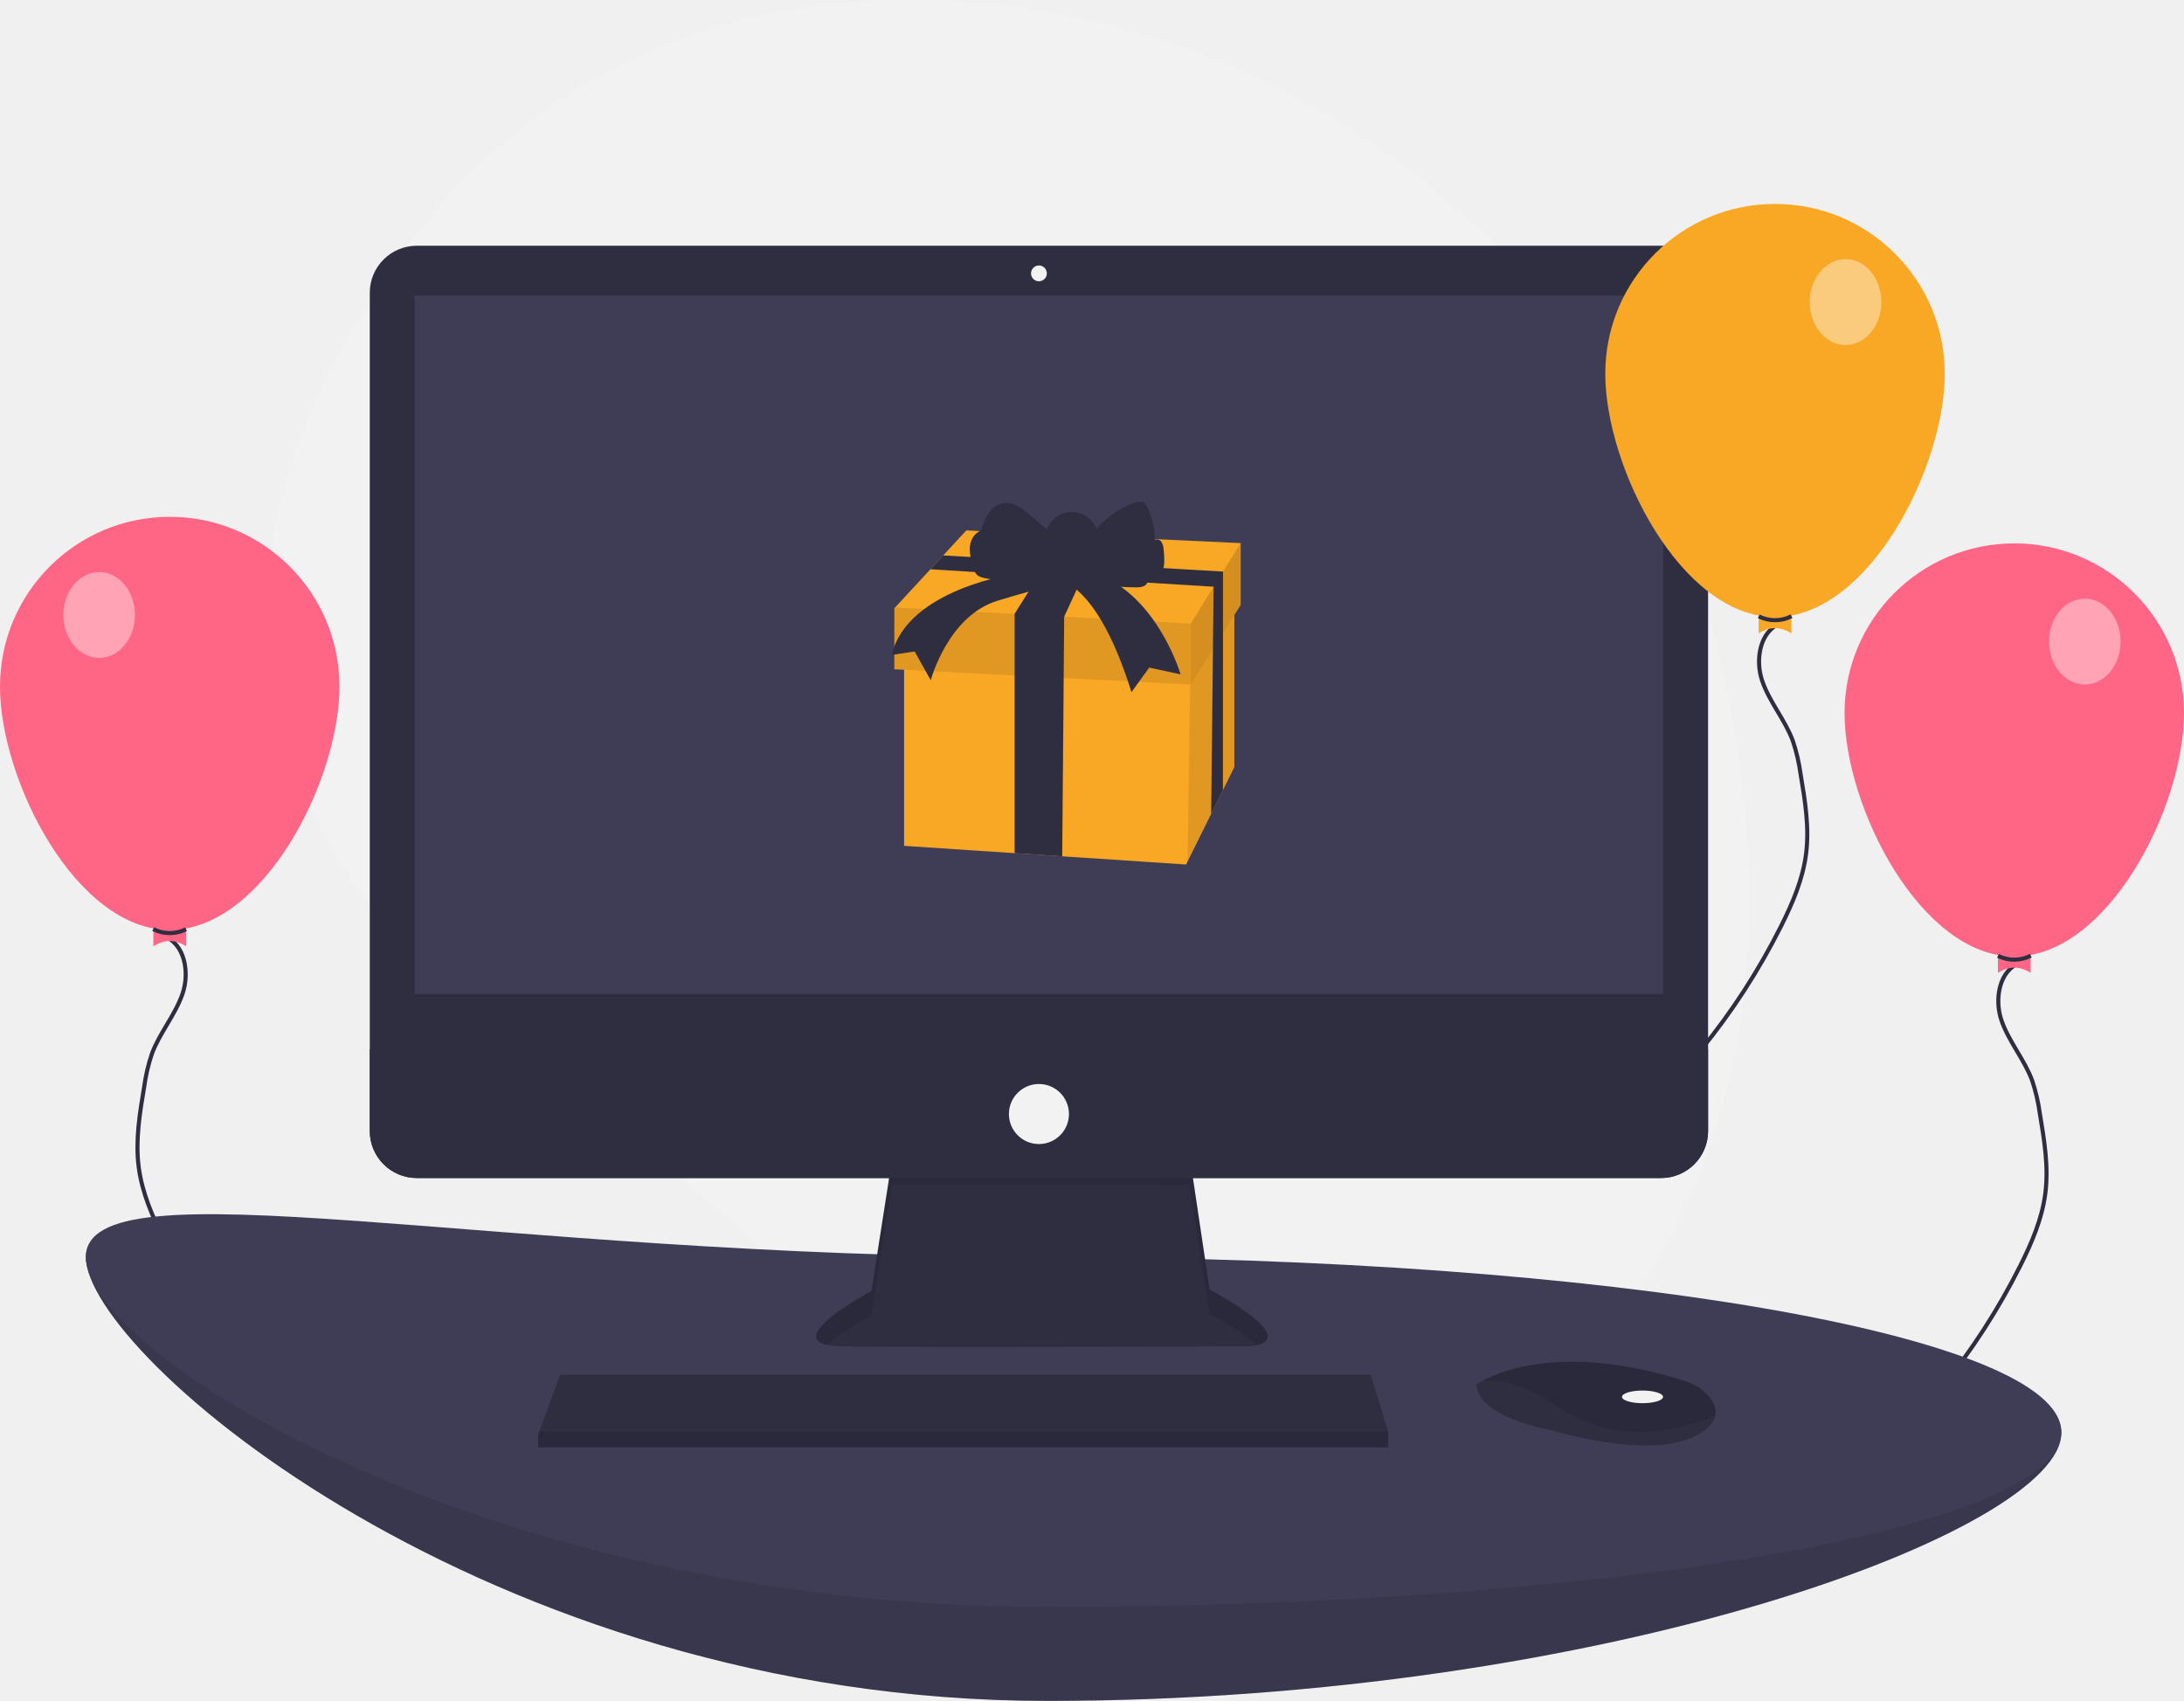
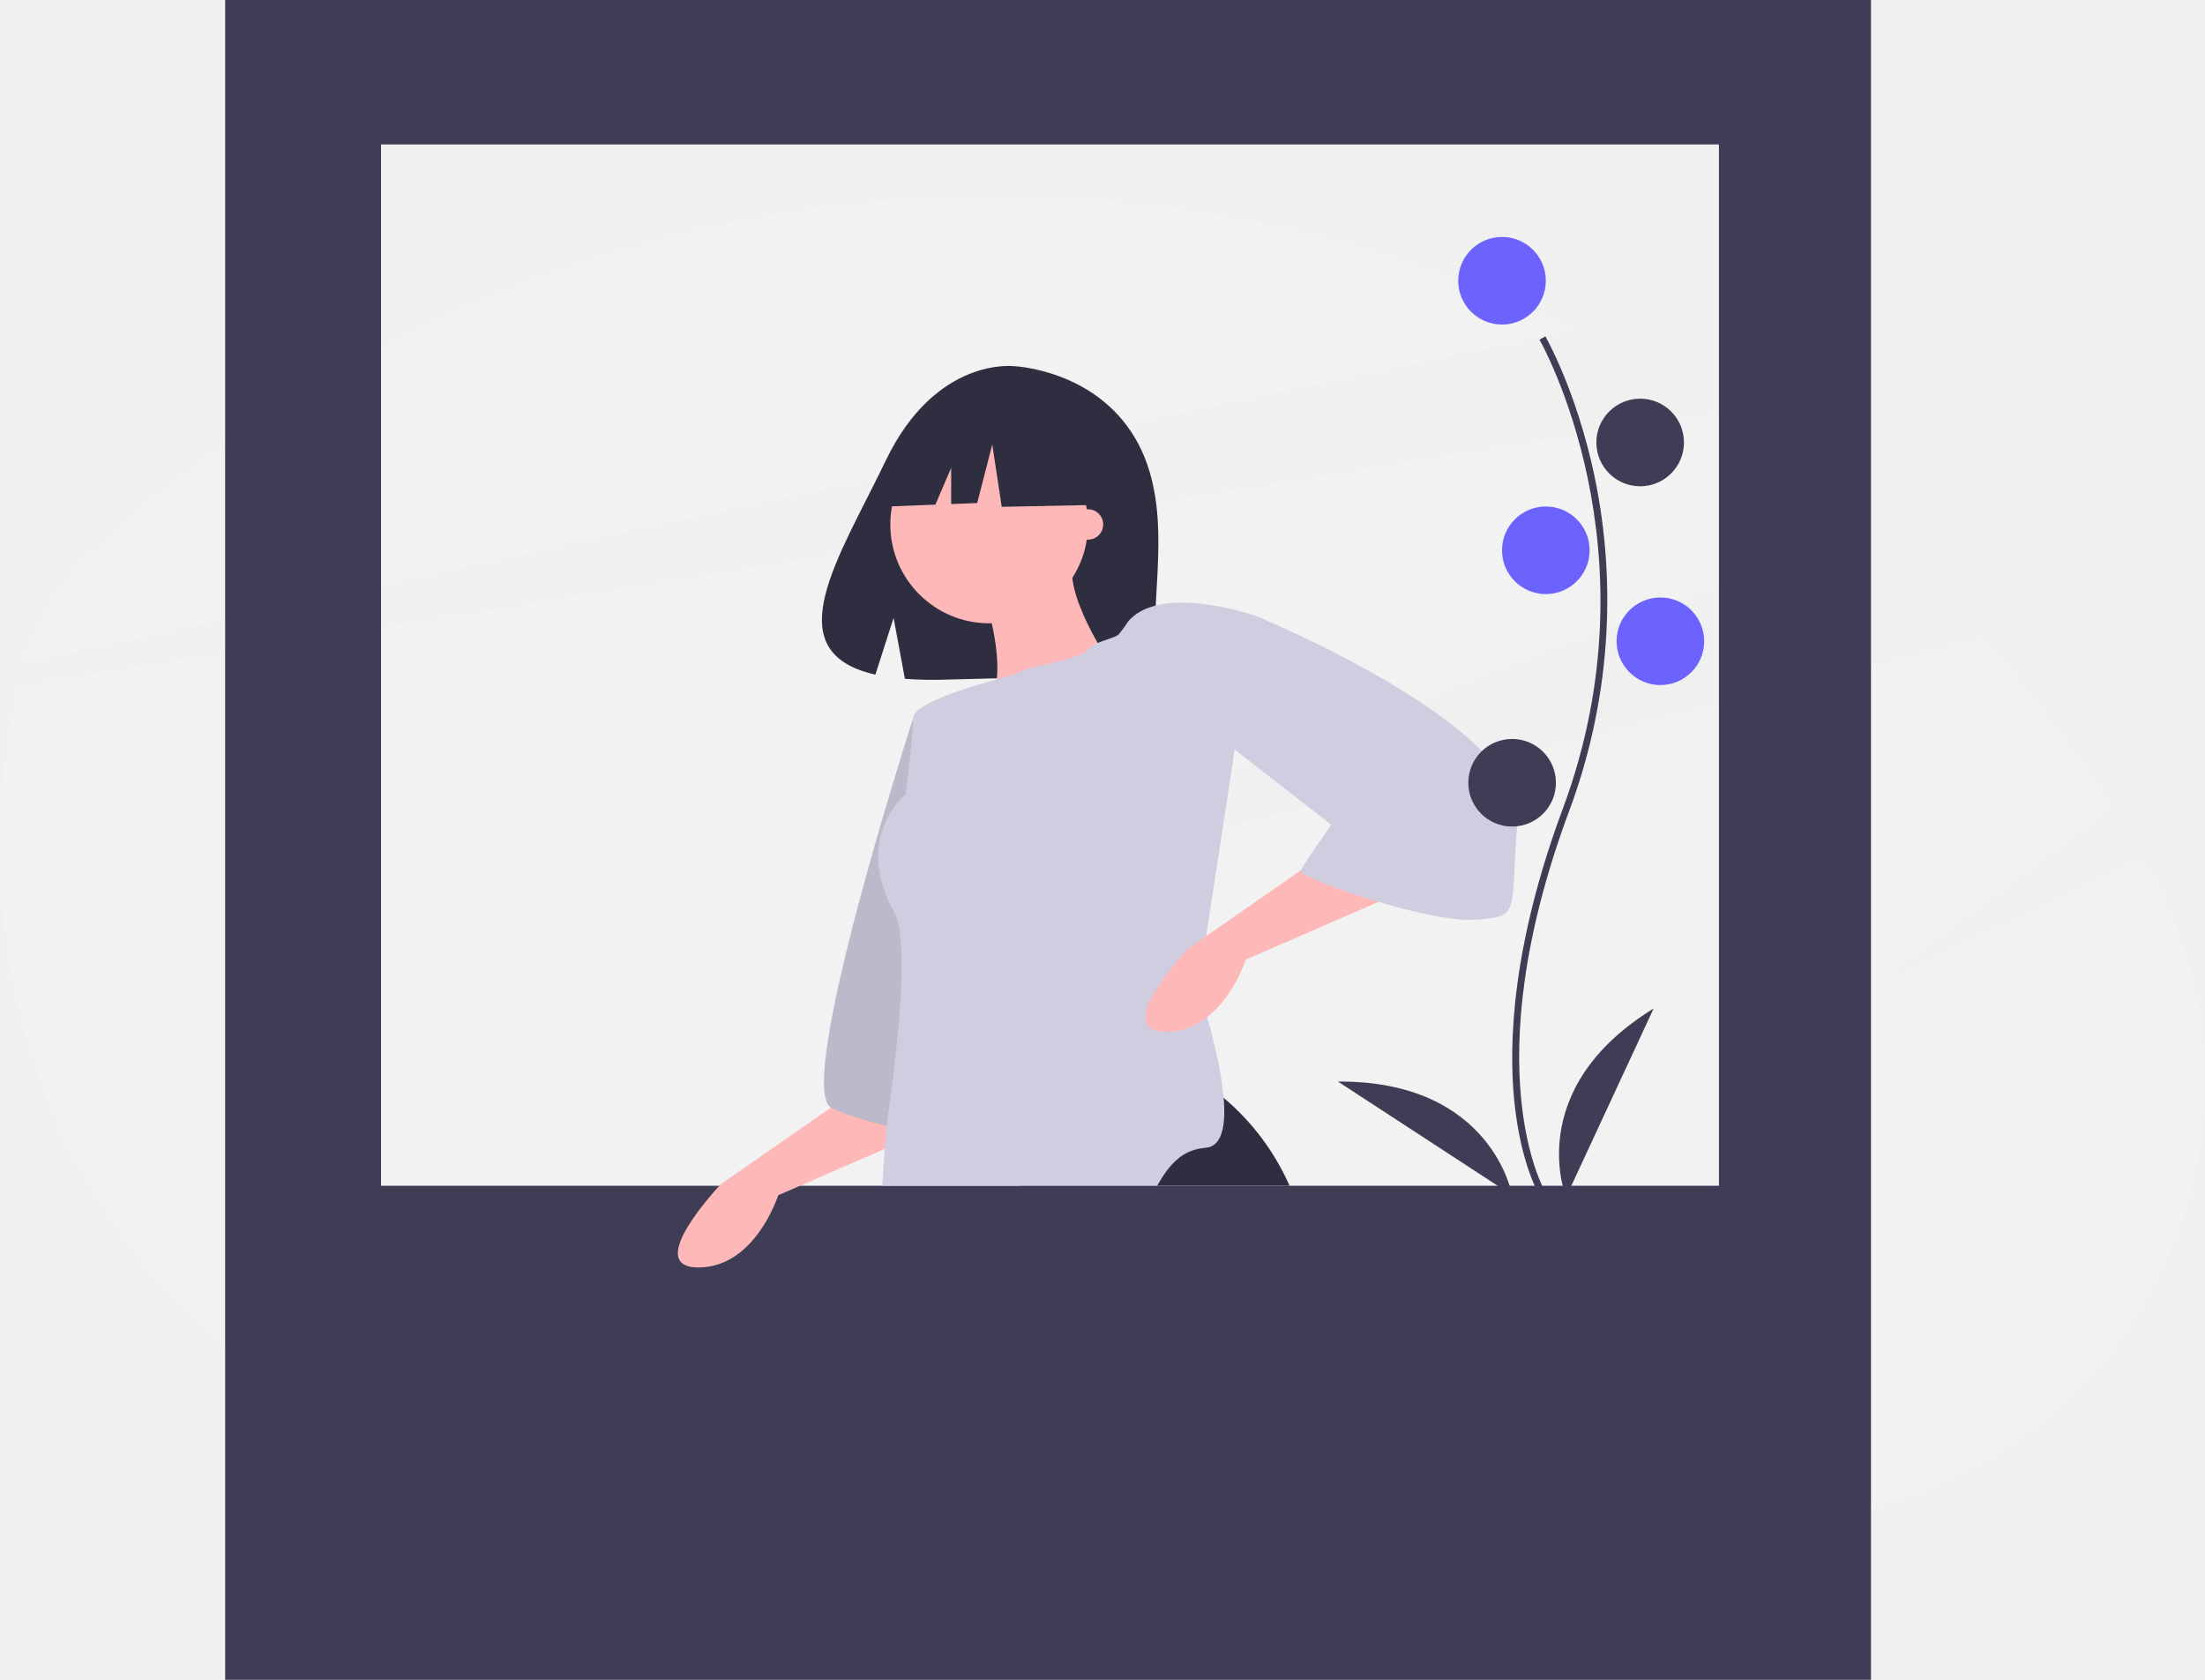
- <svg xmlns="http://www.w3.org/2000/svg" id="f38ee091-c82c-4da1-851f-4c077abd9110" data-name="Layer 1" width="1068" height="831.714" viewBox="0 0 1068 831.714">
-   <path d="M904.085,343.53C859.168,166.908,703.968,39.412,521.796,34.299,425.488,31.595,324.144,63.536,250.359,175.31c-131.9,199.808,8.106,337.882,105.713,403.492a610.758,610.758,0,0,1,126.241,113.465c65.931,78.238,192.767,175.459,343.823,23.128C935.622,604.986,934.003,461.177,904.085,343.53Z" transform="translate(-66 -34.14287)" fill="#f2f2f2" />
-   <path d="M1134,382.857c0,45.84-37.16,119-83,119s-83-73.16-83-119a83,83,0,1,1,166,0Z" transform="translate(-66 -34.14287)" fill="#ff6584" />
-   <path d="M1054.074,504.809c-10.43,3.591-12.928,17.815-9.34,28.247s11.186,19.085,15.01,29.432a88.199,88.199,0,0,1,3.741,16.041c2.184,12.981,4.374,26.19,2.691,39.246-1.596,12.385-6.614,24.061-12.212,35.223a329.511,329.511,0,0,1-39.323,60.691" transform="translate(-66 -34.14287)" fill="none" stroke="#2f2e41" stroke-width="2" />
-   <path d="M1059,509.857q-8-5.134-16,0v-16h16Z" transform="translate(-66 -34.14287)" fill="#ff6584" />
-   <path d="M1043.042,501.518a17.6,17.6,0,0,0,16.029-.066" transform="translate(-66 -34.14287)" fill="none" stroke="#2f2e41" stroke-width="2" />
-   <ellipse cx="1019.5" cy="313.714" rx="17.5" ry="21" fill="#fff" opacity="0.4" />
-   <path d="M66,369.857c0,45.84,37.16,119,83,119s83-73.16,83-119a83,83,0,0,0-166,0Z" transform="translate(-66 -34.14287)" fill="#ff6584" />
-   <path d="M145.926,491.809c10.43,3.591,12.928,17.815,9.34,28.247s-11.186,19.085-15.01,29.432a88.199,88.199,0,0,0-3.741,16.041c-2.184,12.981-4.374,26.19-2.691,39.246,1.596,12.385,6.614,24.061,12.212,35.223a329.511,329.511,0,0,0,39.323,60.691" transform="translate(-66 -34.14287)" fill="none" stroke="#2f2e41" stroke-width="2" />
-   <path d="M141,496.857q8-5.134,16,0v-16H141Z" transform="translate(-66 -34.14287)" fill="#ff6584" />
-   <path d="M156.958,488.518a17.6,17.6,0,0,1-16.029-.066" transform="translate(-66 -34.14287)" fill="none" stroke="#2f2e41" stroke-width="2" />
-   <ellipse cx="48.5" cy="300.714" rx="17.5" ry="21" fill="#fff" opacity="0.4" />
-   <path d="M1074,734.857c0,47.22-222.067,131-496,131s-470-169.78-470-217,196.067,46,470,46S1074,687.637,1074,734.857Z" transform="translate(-66 -34.14287)" fill="#3f3d56" />
-   <path d="M1074,734.857c0,47.22-222.067,131-496,131s-470-169.78-470-217,196.067,46,470,46S1074,687.637,1074,734.857Z" transform="translate(-66 -34.14287)" opacity="0.1" />
-   <path d="M1074,734.357c0,47.22-222.067,85.5-496,85.5s-470-123.78-470-171,196.067,0,470,0S1074,687.137,1074,734.357Z" transform="translate(-66 -34.14287)" fill="#3f3d56" />
-   <path d="M502.19,601.288,492.146,665.42s-49.451,26.271-14.681,27.043,198.575,0,198.575,0,31.679,0-18.544-27.816l-10.045-67.222Z" transform="translate(-66 -34.14287)" fill="#2f2e41" />
-   <path d="M470.47,691.767c7.897-7.026,21.675-14.347,21.675-14.347l10.045-64.131,145.261.137,10.045,63.222c11.712,6.487,18.967,11.459,23.211,15.273,6.45-1.472,13.5-6.941-23.211-27.273L647.452,597.425l-145.261,3.863-10.045,64.131S450.592,687.498,470.47,691.767Z" transform="translate(-66 -34.14287)" opacity="0.1" />
-   <rect x="180.824" y="120.158" width="654.449" height="455.874" rx="23.01" fill="#2f2e41" />
-   <rect x="202.845" y="144.497" width="610.407" height="341.519" fill="#3f3d56" />
-   <circle cx="508.048" cy="133.679" r="3.863" fill="#f2f2f2" />
-   <path d="M901.273,547.202V587.164a23.007,23.007,0,0,1-23.01,23.01H269.834a23.007,23.007,0,0,1-23.01-23.01V547.202Z" transform="translate(-66 -34.14287)" fill="#2f2e41" />
-   <polygon points="678.808 700.044 678.808 707.771 263.113 707.771 263.113 701.59 263.685 700.044 273.93 672.228 670.308 672.228 678.808 700.044" fill="#2f2e41" />
-   <path d="M904.781,726.623c-.757,3.237-3.616,6.653-10.076,9.882-23.18,11.59-70.313-3.091-70.313-3.091s-36.315-6.181-36.315-22.407a28.976,28.976,0,0,1,3.183-1.893c9.746-5.156,42.059-17.878,99.353.539a23.895,23.895,0,0,1,10.891,7.137C903.826,719.508,905.646,722.955,904.781,726.623Z" transform="translate(-66 -34.14287)" fill="#2f2e41" />
-   <path d="M904.781,726.623c-28.372,10.871-53.662,11.683-79.616-6.344-13.089-9.087-24.98-11.335-33.905-11.165,9.746-5.156,42.059-17.878,99.353.539a23.895,23.895,0,0,1,10.891,7.137C903.826,719.508,905.646,722.955,904.781,726.623Z" transform="translate(-66 -34.14287)" opacity="0.1" />
-   <ellipse cx="803.207" cy="683.046" rx="10.045" ry="3.091" fill="#f2f2f2" />
-   <circle cx="508.048" cy="544.738" r="14.681" fill="#f2f2f2" />
-   <polygon points="678.808 700.044 678.808 707.771 263.113 707.771 263.113 701.59 263.685 700.044 678.808 700.044" opacity="0.1" />
-   <path d="M937.074,338.809c-10.43,3.591-12.928,17.815-9.34,28.247s11.186,19.085,15.01,29.432a88.199,88.199,0,0,1,3.741,16.041c2.184,12.981,4.374,26.19,2.691,39.246-1.596,12.385-6.614,24.061-12.212,35.223a329.511,329.511,0,0,1-39.323,60.691" transform="translate(-66 -34.14287)" fill="none" stroke="#2f2e41" stroke-width="2" />
-   <path d="M1017,216.857c0,45.84-37.16,119-83,119s-83-73.16-83-119a83,83,0,0,1,166,0Z" transform="translate(-66 -34.14287)" fill="#f9a826" />
-   <path d="M942,343.857q-8-5.134-16,0v-16h16Z" transform="translate(-66 -34.14287)" fill="#f9a826" />
-   <path d="M926.042,335.518a17.6,17.6,0,0,0,16.029-.066" transform="translate(-66 -34.14287)" fill="none" stroke="#2f2e41" stroke-width="2" />
-   <ellipse cx="902.5" cy="147.714" rx="17.5" ry="21" fill="#fff" opacity="0.4" />
-   <polygon points="603.607 288.552 603.607 375.098 580.728 421.257 580.728 421.262 580.003 422.719 519.433 418.719 496.149 417.179 442.109 413.609 442.109 310.085 496.149 311.609 520.315 312.292 581.453 314.019 603.607 288.552" fill="#f9a826" />
-   <polygon points="603.607 293.658 603.607 375.098 598.017 386.374 598.017 386.378 592.285 397.936 592.285 397.94 580.728 421.257 582.02 334.711 582.281 317.253 593.271 305.095 593.271 305.091 598.062 299.791 603.607 293.658" opacity="0.1" />
-   <polygon points="606.713 265.57 606.713 295.799 603.607 300.747 598.058 309.588 593.143 317.419 582.281 334.724 582.02 334.711 437.347 327.27 437.347 297.455 437.712 297.062 454.984 278.365 461.236 271.599 472.545 259.358 606.713 265.57" fill="#f9a826" />
-   <polygon points="582.281 304.909 582.281 334.724 437.347 327.27 437.347 297.455 437.712 297.062 582.281 304.909" opacity="0.1" />
-   <polygon points="606.713 265.57 606.713 295.799 582.281 334.724 582.281 304.909 606.713 265.57" opacity="0.15" />
-   <polygon points="598.075 279.479 598.062 299.791 598.058 309.588 598.017 386.374 598.017 386.378 592.285 397.936 593.143 317.419 593.271 305.095 593.271 305.091 593.466 286.9 454.984 278.365 461.236 271.599 598.075 279.479" fill="#2f2e41" />
-   <polygon points="530.105 280.477 520.402 301.55 520.315 312.292 519.433 418.719 496.149 417.179 496.149 300.147 508.572 280.477 530.105 280.477" fill="#2f2e41" />
-   <path d="M564.15,316.038a30.766,30.766,0,0,1-17.354.609,6.975,6.975,0,0,1-3.044-1.412,7.884,7.884,0,0,1-1.883-3.731,29.478,29.478,0,0,1-1.662-8.929c.07-3.04,1.233-6.212,3.713-7.971a8.775,8.775,0,0,0,1.41-1.059,5.849,5.849,0,0,0,1.091-2.217c1.696-5.061,4.985-10.404,10.261-11.214,4.867-.747,9.297,2.652,13.047,5.843l8.231,7.005a12.987,12.987,0,0,1,24.216-.33,46.06,46.06,0,0,1,18.311-12.564c1.559-.581,3.391-1.054,4.812-.189a5.521,5.521,0,0,1,1.915,2.569,39.559,39.559,0,0,1,3.568,15.605,2.731,2.731,0,0,1,3.174,1.095,7.202,7.202,0,0,1,1.056,3.44,48.686,48.686,0,0,1,.328,5.668c-.001,1.997-.186,4.155-1.488,5.67-1.682,1.957-4.586,2.164-7.166,2.226,1.242,1.103.636,3.323-.738,4.257s-3.152.951-4.813.934c-6.404-.062-13.216-.244-18.543-3.799-2.103-1.404-3.865-3.273-5.974-4.668-5.169-3.42-11.658-3.584-17.641-3.301C573.577,309.829,569.291,314.316,564.15,316.038Z" transform="translate(-66 -34.14287)" fill="#2f2e41" />
-   <path d="M562.977,314.62s-53.418,7.454-60.872,39.753l11.181-1.656,7.868,14.079s8.282-31.471,32.714-38.925,33.128-8.696,33.128-8.696,16.978,4.141,32.3,53.418l8.696-12.009,15.322,3.313s-11.181-38.511-41.41-49.278Z" transform="translate(-66 -34.14287)" fill="#2f2e41" />
+ <svg xmlns="http://www.w3.org/2000/svg" id="fd9b490f-82a4-477b-ac7e-4c73995efbb2" data-name="Layer 1" width="952" height="725.342" viewBox="0 0 952 725.342">
+   <path d="M886.635,743.472H371.853C235.419,713.258,124,609.192,124,453.568a324.068,324.068,0,0,1,7.591-70.003l414.937-66.838,320.098-51.557a572.474,572.474,0,0,1,65.478,49.91L625.709,431.957l-144.54,55.139,162.321-40.345,336.907-83.735a574.658,574.658,0,0,1,55.625,73.198l-101.884,76.175,115.11-54.484q.731,1.26,1.455,2.524C1122.926,586.457,1031.891,743.472,886.635,743.472Z" transform="translate(-124 -87.32915)" fill="#f2f2f2" />
+   <path d="M804.372,229.797C726.451,245.891,630.65,266.232,532.15,287.377c-142.417,30.581-290.47,62.859-398.257,86.454l.072-.279a96.326,96.326,0,0,1,27.519-46.096A570.783,570.783,0,0,1,456.531,180.284h.01a576.217,576.217,0,0,1,97.061-8.196A570.21,570.21,0,0,1,804.372,229.797Z" transform="translate(-124 -87.32915)" fill="#f2f2f2" />
+   <path d="M221.213,87.329v725.342H931.785V87.329ZM866.144,599.335H288.496V149.689h577.648Z" transform="translate(-124 -87.32915)" fill="#3f3d56" />
+   <path d="M614.035,276.422c-17.518-29.599-52.175-30.979-52.175-30.979s-33.771-4.319-55.435,40.761c-20.193,42.018-48.061,82.588-4.487,92.424l7.871-24.498,4.874,26.321a170.498,170.498,0,0,0,18.644.319c46.665-1.507,91.106.441,89.675-16.305C621.1,342.206,630.89,304.902,614.035,276.422Z" transform="translate(-124 -87.32915)" fill="#2f2e41" />
+   <path d="M494.447,557.488l-59.078,41.026s-34.462,36.103-9.846,36.103S459.985,603.438,459.985,603.438l75.488-32.821Z" transform="translate(-124 -87.32915)" fill="#ffb8b8" />
+   <path d="M518.242,397.487s-51.693,160.002-35.282,168.207S535.473,578.822,535.473,578.822Z" transform="translate(-124 -87.32915)" fill="#d0cde1" />
+   <path d="M518.242,397.487s-51.693,160.002-35.282,168.207S535.473,578.822,535.473,578.822Z" transform="translate(-124 -87.32915)" opacity="0.1" />
+   <path d="M680.755,599.335H564.388l82.676-41.847a52.717,52.717,0,0,1,5.235,3.873A104.969,104.969,0,0,1,680.755,599.335Z" transform="translate(-124 -87.32915)" fill="#2f2e41" />
+   <circle cx="427.063" cy="226.464" r="42.667" fill="#ffb8b8" />
+   <path d="M550.242,349.076s9.846,31.18,0,42.667,54.154-16.41,54.154-16.41-22.975-32.821-16.41-47.59Z" transform="translate(-124 -87.32915)" fill="#ffb8b8" />
+   <path d="M644.767,491.535l-3.446,22.466s1.74,5.104,3.856,12.538c2.757,9.699,6.154,23.368,7.122,34.823,1.001,11.619-.509,20.973-7.697,21.563-10.306.853-15.672,7.106-21.022,16.41H504.868c.312-5.12.689-10.437,1.132-15.902q.369-4.923.821-9.978c.328-3.873,11.956-76.62,3.216-92.276C491.99,448.852,514.96,430.307,514.96,430.307s3.282-24.616,3.282-32.821c0-6.433,25.206-13.867,36.103-16.788.706-.18,1.329-.361,1.904-.492,1.887-.492,3.02-.771,3.02-.771l8.615-3.528s24.205-4.677,25.846-7.959c.591-1.182,2.248-2.15,4.201-2.987,3.463-1.477,7.877-2.527,8.927-3.577a41.828,41.828,0,0,0,4.053-5.514c2.987-3.66,7.253-5.859,12.078-7.057,17.625-4.447,42.946,4.365,42.946,4.365l-8.862,57.847Z" transform="translate(-124 -87.32915)" fill="#d0cde1" />
+   <path d="M696.295,455.744l-59.078,41.026s-34.462,36.103-9.846,36.103,34.462-31.18,34.462-31.18l75.488-32.821Z" transform="translate(-124 -87.32915)" fill="#ffb8b8" />
+   <path d="M594.803,273.568l-34.239-17.935-21.482,3.333a38.404,38.404,0,0,0-31.567,29.469l-4.017,17.742,24.352-.937,6.803-15.874V304.979l11.237-.432,6.522-25.272,4.076,26.902,39.946-.815Z" transform="translate(-124 -87.32915)" fill="#2f2e41" />
+   <path d="M654.449,356.46l11.487-3.282s116.514,47.59,113.232,88.616,1.641,41.026-18.051,42.667-77.129-18.051-75.488-21.334S698.757,443.436,698.757,443.436l-44.308-34.462Z" transform="translate(-124 -87.32915)" fill="#d0cde1" />
+   <circle cx="469.73" cy="226.464" r="6.564" fill="#ffb8b8" />
+   <path d="M788.703,603.569c-.334-.546-8.206-13.69-10.935-40.985-2.503-25.041-.894-67.251,20.997-126.129,41.47-111.541-9.557-201.539-10.079-202.435l2.517-1.46c.132.227,13.299,23.173,21.078,59.711a260.499,260.499,0,0,1-10.789,145.199c-41.399,111.351-10.621,164.063-10.306,164.583Z" transform="translate(-124 -87.32915)" fill="#3f3d56" />
+   <circle cx="648.487" cy="121.23" r="18.912" fill="#6c63ff" />
+   <circle cx="708.134" cy="191.06" r="18.912" fill="#3f3d56" />
+   <circle cx="667.399" cy="237.614" r="18.912" fill="#6c63ff" />
+   <circle cx="716.863" cy="276.894" r="18.912" fill="#6c63ff" />
+   <circle cx="652.851" cy="337.995" r="18.912" fill="#3f3d56" />
+   <path d="M800.128,604.265s-18.912-46.554,37.825-81.469Z" transform="translate(-124 -87.32915)" fill="#3f3d56" />
+   <path d="M776.869,603.421s-8.607-49.506-75.226-49.082Z" transform="translate(-124 -87.32915)" fill="#3f3d56" />
</svg>
